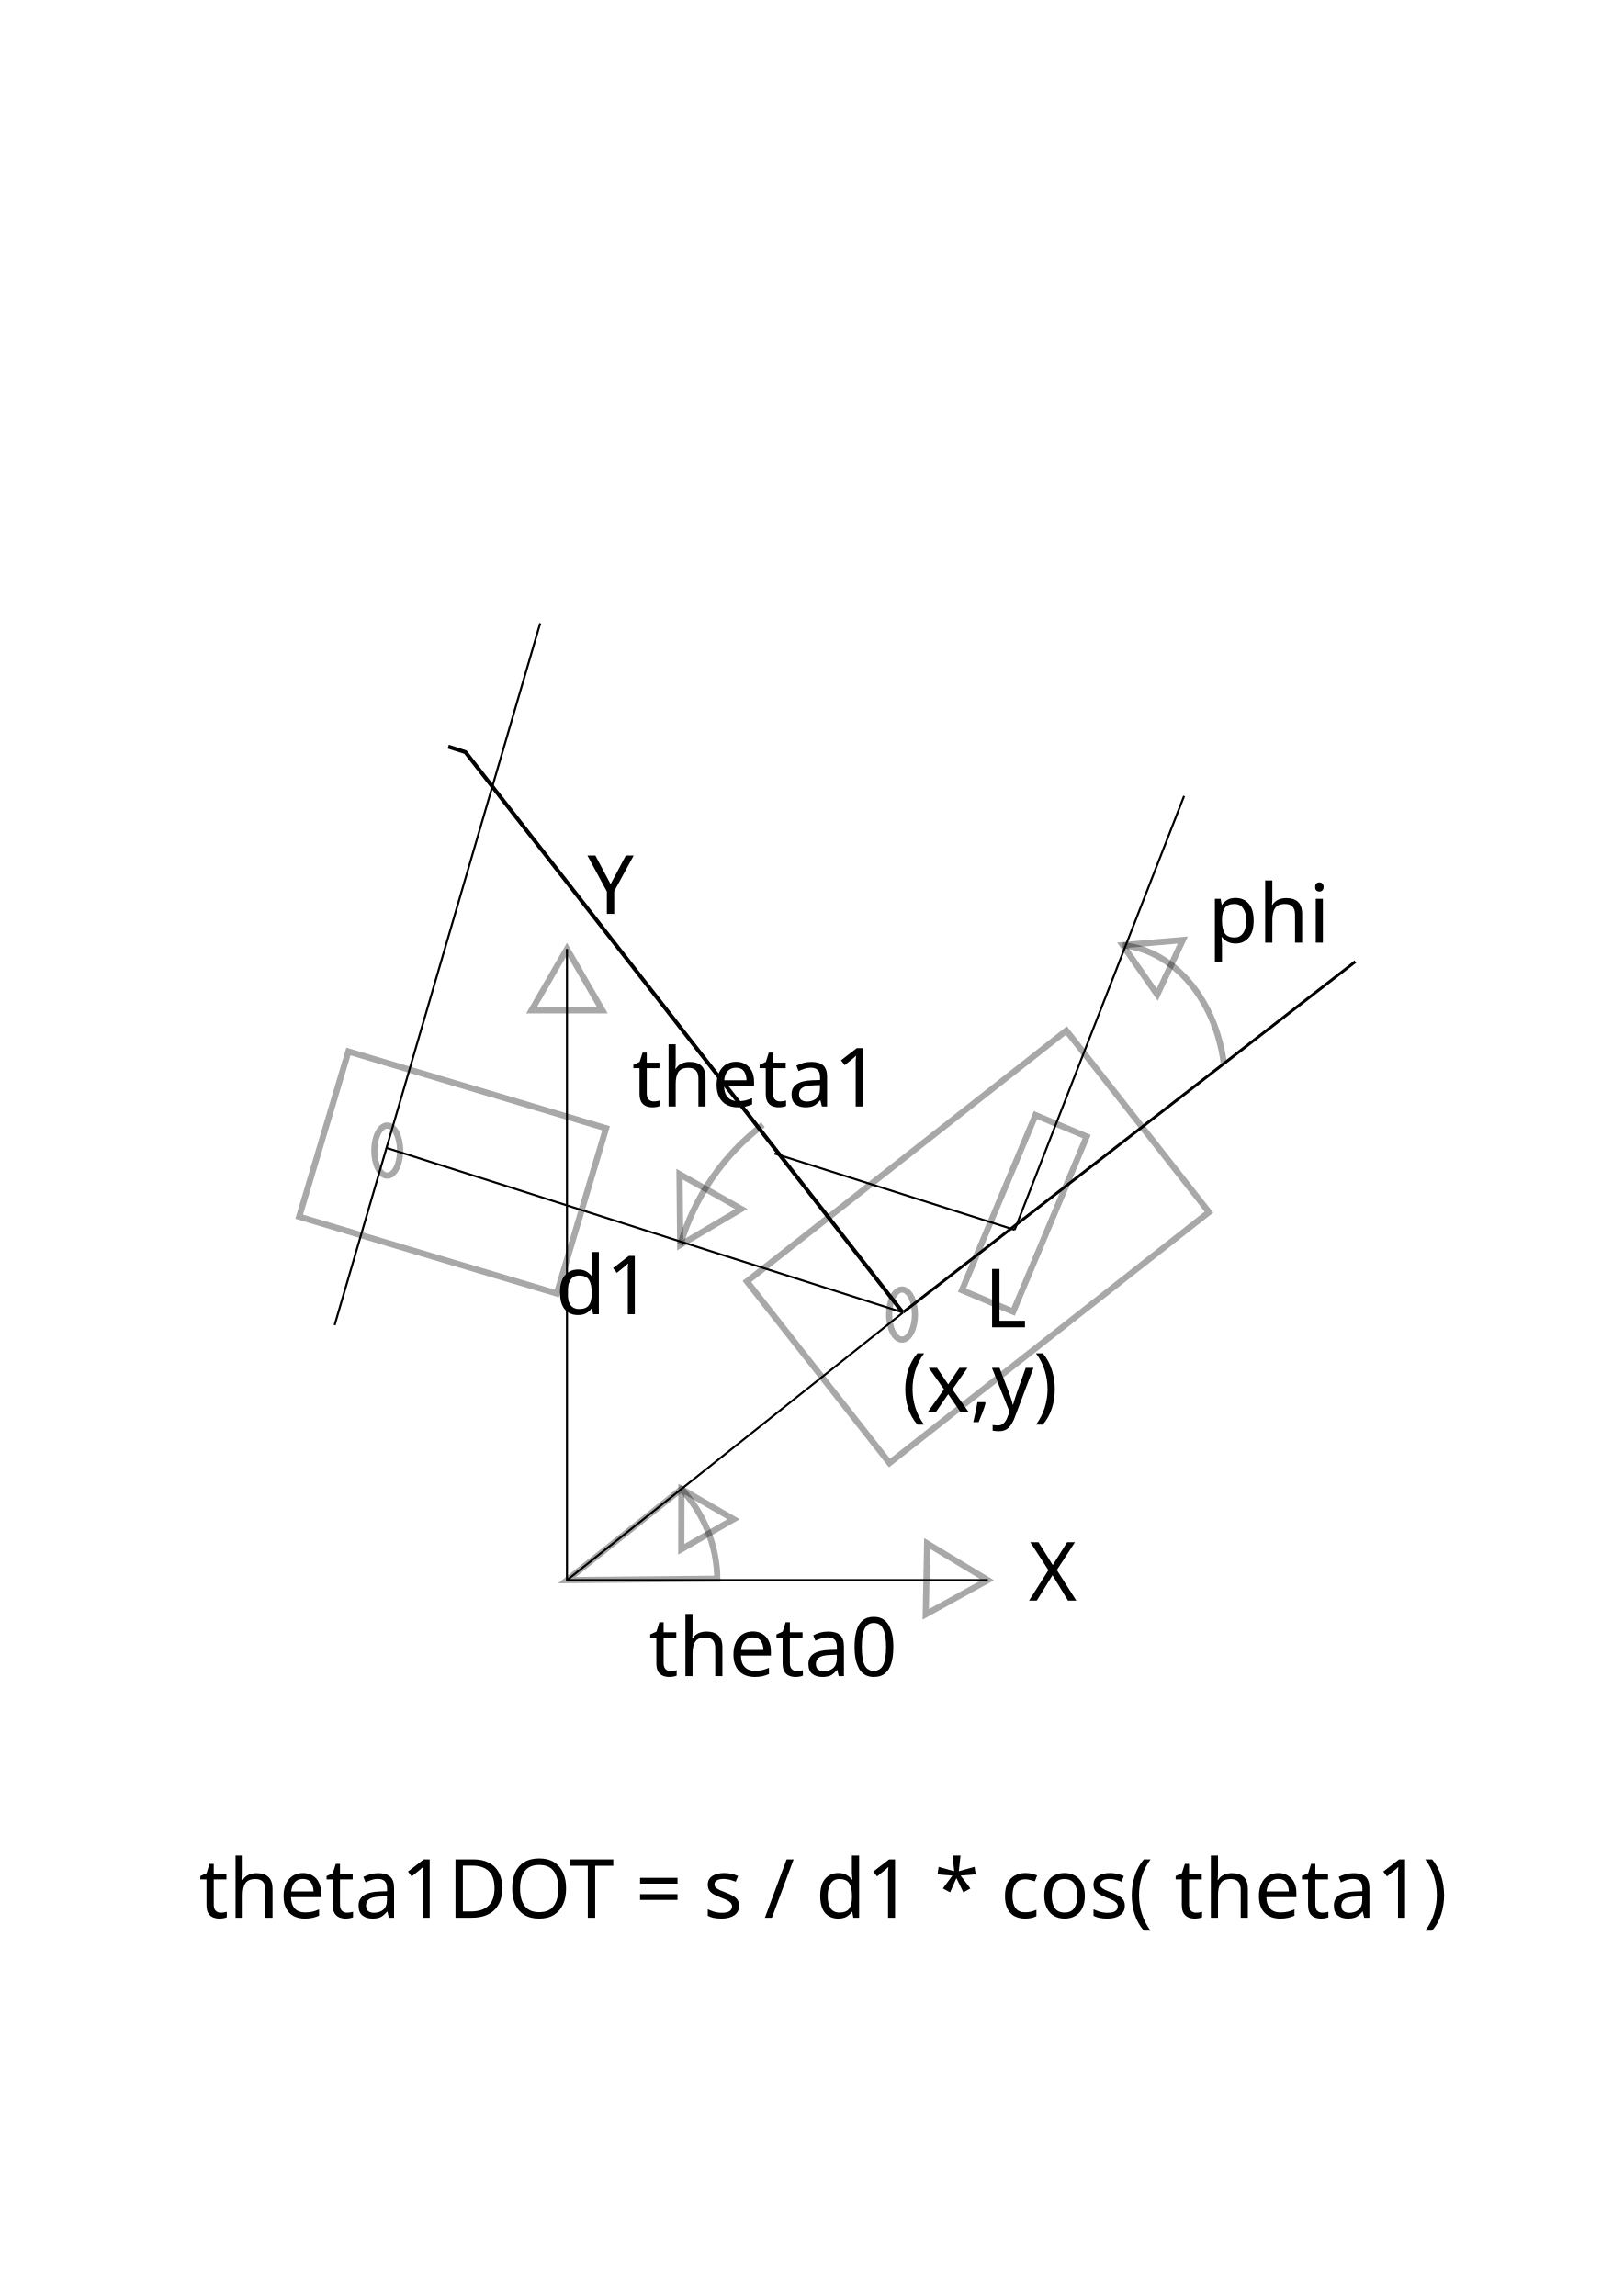
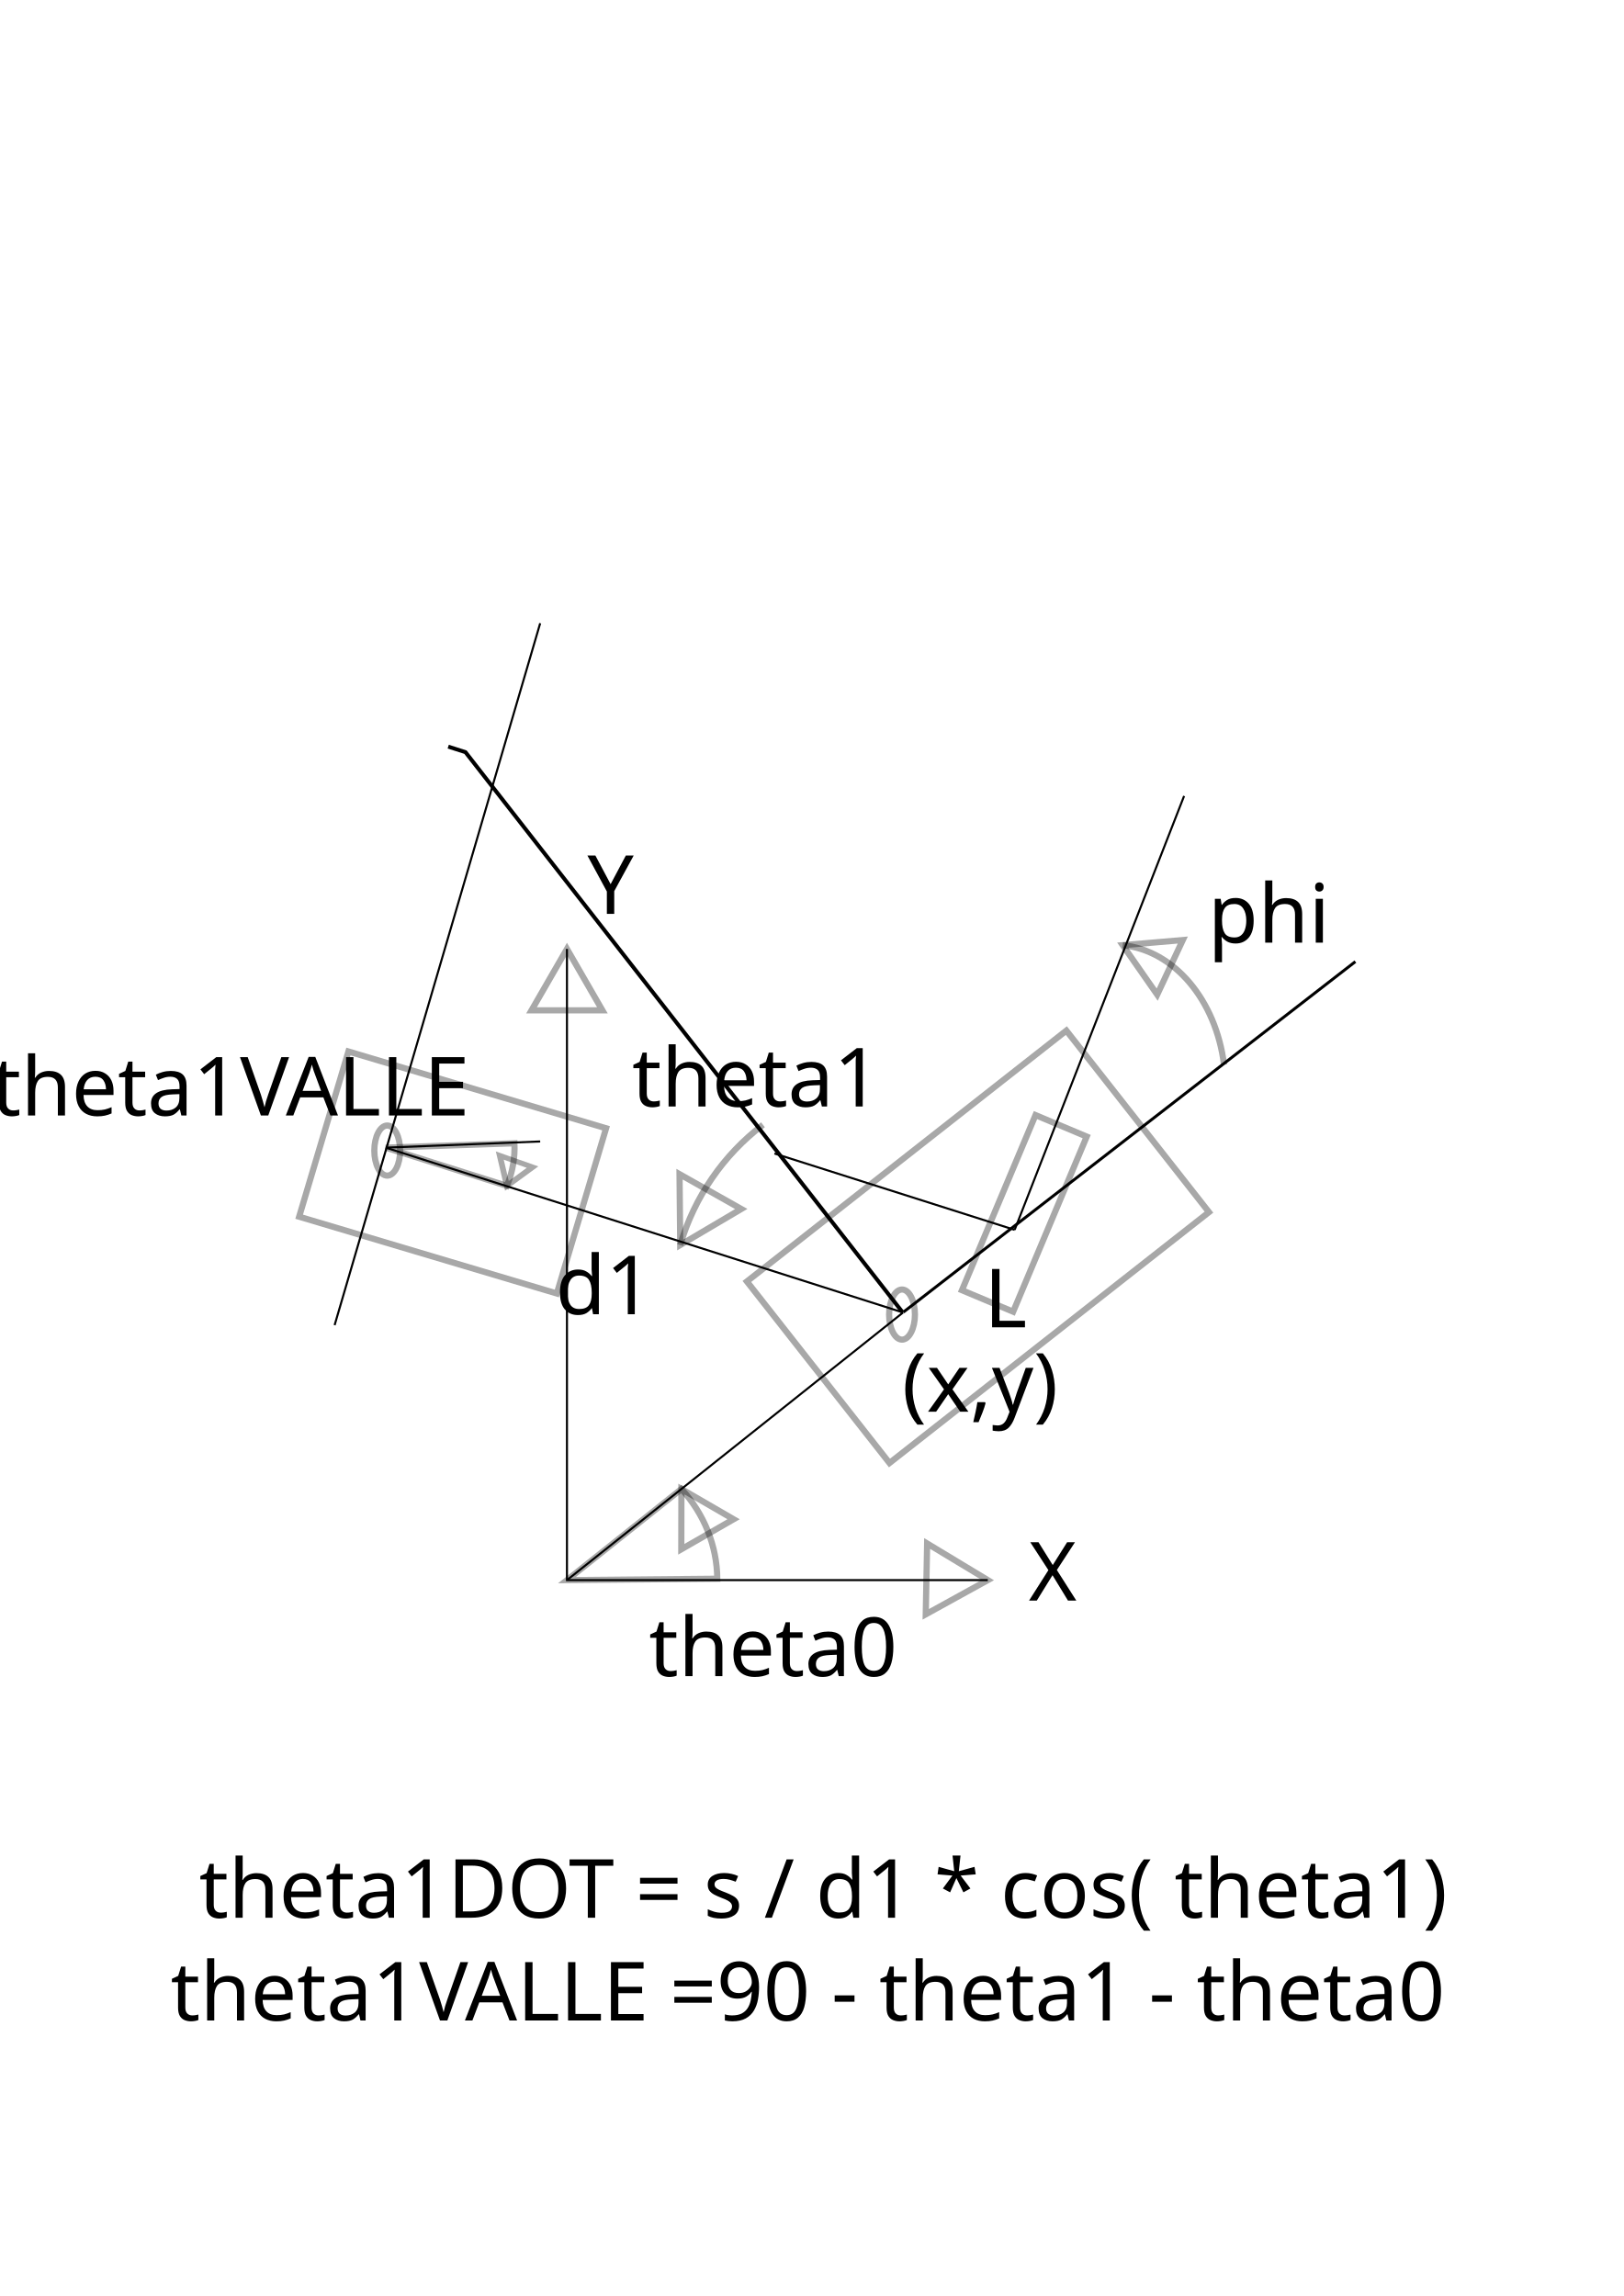
<svg xmlns="http://www.w3.org/2000/svg" width="210mm" height="297mm" viewBox="0 0 210 297" version="1.1" id="svg8">
  <defs id="defs2" />
  <g id="layer1">
    <path style="fill:none;stroke:#000000;stroke-width:0.265px;stroke-linecap:butt;stroke-linejoin:miter;stroke-opacity:1" d="M 127.756,204.396 H 73.327 l 0,-81.643" id="path817" />
    <path style="opacity:0.342;fill:none;fill-opacity:1;stroke:#000000;stroke-width:0.8;stroke-miterlimit:4;stroke-dasharray:none;stroke-opacity:1" id="path819" d="m 73.327,122.753 2.291,3.969 2.291,3.969 -4.583,0 -4.583,0 2.291,-3.969 z" />
    <path style="opacity:0.342;fill:none;fill-opacity:1;stroke:#000000;stroke-width:0.8;stroke-miterlimit:4;stroke-dasharray:none;stroke-opacity:1" id="path819-3" d="m 108.857,163.585 2.291,3.969 2.291,3.969 -4.583,0 -4.583,0 2.291,-3.969 z" transform="rotate(91.11618,98.29503,193.2577)" />
    <rect style="opacity:0.342;fill:none;fill-opacity:1;stroke:#000000;stroke-width:0.8;stroke-miterlimit:4;stroke-dasharray:none;stroke-opacity:1" id="rect836" width="29.86" height="52.539" x="190.029" y="-26.123" transform="rotate(51.8551)" />
    <path style="fill:none;stroke:#000000;stroke-width:0.265px;stroke-linecap:butt;stroke-linejoin:miter;stroke-opacity:1" d="M 73.327,204.396 116.797,169.78 v 0 0 0" id="path840" />
    <path style="opacity:0.342;fill:none;fill-opacity:1;stroke:#000000;stroke-width:0.8;stroke-miterlimit:4;stroke-dasharray:none;stroke-opacity:1" id="path874" d="m 88.13,192.612 a 19.444,18.174 0 0 1 4.64,11.605 l -19.443,0.179 z" />
    <path style="opacity:0.342;fill:none;fill-opacity:1;stroke:#000000;stroke-width:0.8;stroke-miterlimit:4;stroke-dasharray:none;stroke-opacity:1" id="path876" d="m 68.755,217.086 4.579,6.31 -7.754,0.81 z" transform="rotate(-23.92304,20.68023,159.1216)" />
    <ellipse style="opacity:0.342;fill:none;fill-opacity:1;stroke:#000000;stroke-width:0.8;stroke-miterlimit:4;stroke-dasharray:none;stroke-opacity:1" id="path884" cx="116.663" cy="170.047" rx="1.67" ry="3.241" />
    <rect style="opacity:0.342;fill:none;fill-opacity:1;stroke:#000000;stroke-width:0.8;stroke-miterlimit:4;stroke-dasharray:none;stroke-opacity:1" id="rect886" width="7.182" height="24.568" x="179.332" y="81.133" transform="rotate(22.78127)" />
    <path style="fill:none;stroke:#000000;stroke-width:0.377px;stroke-linecap:butt;stroke-linejoin:miter;stroke-opacity:1" d="m 116.831,169.735 58.464,-45.346" id="path888" />
    <path style="fill:none;stroke:#000000;stroke-width:0.265px;stroke-linecap:butt;stroke-linejoin:miter;stroke-opacity:1" d="m 131.229,159.089 21.916,-56.127 v 0 0 0" id="path890" />
    <path style="opacity:0.342;fill:none;fill-opacity:1;stroke:#000000;stroke-width:0.8;stroke-miterlimit:4;stroke-dasharray:none;stroke-opacity:1" id="path892" d="m 145.208,122.264 a 14.433,18.442 0 0 1 13.1,15.456" />
    <path style="opacity:0.342;fill:none;fill-opacity:1;stroke:#000000;stroke-width:0.8;stroke-miterlimit:4;stroke-dasharray:none;stroke-opacity:1" id="path876-6" d="m 68.755,217.086 4.579,6.31 -7.754,0.81 z" transform="rotate(-58.9173,23.04142,101.9966)" />
    <path style="fill:none;stroke:#000000;stroke-width:0.265px;stroke-linecap:butt;stroke-linejoin:miter;stroke-opacity:1" d="M 116.797,169.78 49.893,148.455 v 0 0 0" id="path909" />
    <rect style="opacity:0.342;fill:none;fill-opacity:1;stroke:#000000;stroke-width:0.8;stroke-miterlimit:4;stroke-dasharray:none;stroke-opacity:1" id="rect911" width="34.774" height="22.301" x="82.038" y="117.476" transform="rotate(16.59801)" />
    <ellipse style="opacity:0.342;fill:none;fill-opacity:1;stroke:#000000;stroke-width:0.8;stroke-miterlimit:4;stroke-dasharray:none;stroke-opacity:1" id="path884-7-5" cx="50.082" cy="148.833" rx="1.67" ry="3.241" />
    <text xml:space="preserve" style="font-style:normal;font-weight:normal;font-size:10.583px;line-height:1.25;font-family:sans-serif;letter-spacing:0px;word-spacing:0px;fill:#000000;fill-opacity:1;stroke:none;stroke-width:0.265" x="116.663" y="182.609" id="text962">
      <tspan id="tspan960" x="116.663" y="182.609" style="stroke-width:0.265">(x,y)</tspan>
    </text>
    <text xml:space="preserve" style="font-style:normal;font-weight:normal;font-size:10.583px;line-height:1.25;font-family:sans-serif;letter-spacing:0px;word-spacing:0px;fill:#000000;fill-opacity:1;stroke:none;stroke-width:0.265" x="156.219" y="121.938" id="text966">
      <tspan id="tspan964" x="156.219" y="121.938" style="stroke-width:0.265">phi</tspan>
    </text>
    <text xml:space="preserve" style="font-style:normal;font-weight:normal;font-size:10.583px;line-height:1.25;font-family:sans-serif;letter-spacing:0px;word-spacing:0px;fill:#000000;fill-opacity:1;stroke:none;stroke-width:0.265" x="83.923" y="216.819" id="text970">
      <tspan id="tspan968" x="83.923" y="216.819" style="stroke-width:0.265">theta0</tspan>
    </text>
    <text xml:space="preserve" style="font-style:normal;font-weight:normal;font-size:10.583px;line-height:1.25;font-family:sans-serif;letter-spacing:0px;word-spacing:0px;fill:#000000;fill-opacity:1;stroke:none;stroke-width:0.265" x="133.048" y="207.042" id="text978">
      <tspan id="tspan976" x="133.048" y="207.042" style="stroke-width:0.265">X</tspan>
    </text>
    <text xml:space="preserve" style="font-style:normal;font-weight:normal;font-size:10.583px;line-height:1.25;font-family:sans-serif;letter-spacing:0px;word-spacing:0px;fill:#000000;fill-opacity:1;stroke:none;stroke-width:0.265" x="75.973" y="118.217" id="text982">
      <tspan id="tspan980" x="75.973" y="118.217" style="stroke-width:0.265">Y</tspan>
    </text>
    <path style="fill:none;stroke:#000000;stroke-width:0.51px;stroke-linecap:butt;stroke-linejoin:miter;stroke-opacity:1" d="M 116.698,169.706 60.201,97.296 57.971,96.582" id="path984" />
    <path style="fill:none;stroke:#000000;stroke-width:0.265px;stroke-linecap:butt;stroke-linejoin:miter;stroke-opacity:1" d="m 131.229,159.089 -31.066,-9.878 v 0" id="path986" />
    <path style="fill:none;stroke:#000000;stroke-width:0.265px;stroke-linecap:butt;stroke-linejoin:miter;stroke-opacity:1" d="M 43.276,171.414 69.864,80.619 v 0 0 0" id="path988" />
    <path style="opacity:0.342;fill:none;fill-opacity:1;stroke:#000000;stroke-width:0.8;stroke-miterlimit:4;stroke-dasharray:none;stroke-opacity:1" id="path994" d="M 87.976,161.049 A 29.972,30.296 0 0 1 98.679,145.496" />
    <path style="opacity:0.342;fill:none;fill-opacity:1;stroke:#000000;stroke-width:0.8;stroke-miterlimit:4;stroke-dasharray:none;stroke-opacity:1" id="path819-5" d="m 100.412,98.064 2.291,3.969 2.291,3.969 -4.583,0 -4.583,0 2.291,-3.969 z" transform="rotate(-150.561,102.4671,131.19)" />
    <text xml:space="preserve" style="font-style:normal;font-weight:normal;font-size:10.583px;line-height:1.25;font-family:sans-serif;letter-spacing:0px;word-spacing:0px;fill:#000000;fill-opacity:1;stroke:none;stroke-width:0.265" x="81.744" y="143.129" id="text1013">
      <tspan id="tspan1011" x="81.744" y="143.129" style="stroke-width:0.265">theta1</tspan>
    </text>
    <text xml:space="preserve" style="font-style:normal;font-weight:normal;font-size:10.583px;line-height:1.25;font-family:sans-serif;letter-spacing:0px;word-spacing:0px;fill:#000000;fill-opacity:1;stroke:none;stroke-width:0.265" x="25.739" y="248.067" id="text1017">
      <tspan id="tspan1015" x="25.739" y="248.067" style="stroke-width:0.265">theta1DOT = s / d1 * cos( theta1)</tspan>
    </text>
    <text xml:space="preserve" style="font-style:normal;font-weight:normal;font-size:10.583px;line-height:1.25;font-family:sans-serif;letter-spacing:0px;word-spacing:0px;fill:#000000;fill-opacity:1;stroke:none;stroke-width:0.265" x="71.844" y="170" id="text1021">
      <tspan id="tspan1019" x="71.844" y="170" style="stroke-width:0.265">d1</tspan>
    </text>
    <text xml:space="preserve" style="font-style:normal;font-weight:normal;font-size:10.583px;line-height:1.25;font-family:sans-serif;letter-spacing:0px;word-spacing:0px;fill:#000000;fill-opacity:1;stroke:none;stroke-width:0.265" x="127.283" y="171.697" id="text1025">
      <tspan id="tspan1023" x="127.283" y="171.697" style="stroke-width:0.265">L</tspan>
    </text>
+     <text xml:space="preserve" style="font-style:normal;font-weight:normal;font-size:10.583px;line-height:1.25;font-family:sans-serif;letter-spacing:0px;word-spacing:0px;fill:#000000;fill-opacity:1;stroke:none;stroke-width:0.265" x="22.062" y="261.361" id="text56">
+       <tspan id="tspan54" x="22.062" y="261.361" style="stroke-width:0.265">theta1VALLE =90 - theta1 - theta0  </tspan>
+     </text>
+     <path style="fill:none;stroke:#000000;stroke-width:0.265px;stroke-linecap:butt;stroke-linejoin:miter;stroke-opacity:1" d="m 49.893,148.455 19.971,-0.801" id="path58" />
+     <path style="opacity:0.342;fill:none;fill-opacity:1;stroke:#000000;stroke-width:0.8;stroke-miterlimit:4;stroke-dasharray:none;stroke-opacity:1" id="path60" d="m 66.535,147.89 a 16.655,14.571 0 0 1 -0.974,5.506 l -15.668,-4.941 z" />
+     <path style="opacity:0.342;fill:none;fill-opacity:1;stroke:#000000;stroke-width:0.8;stroke-miterlimit:4;stroke-dasharray:none;stroke-opacity:1" id="path62" d="m 27.401,129.395 -3.302,-3.294 4.503,-1.212 z" transform="matrix(0.05201658,-0.8415944,0.9543676,0.1078275,-56.03968,160.0805)" />
+     <text xml:space="preserve" style="font-style:normal;font-weight:normal;font-size:10.583px;line-height:1.25;font-family:sans-serif;letter-spacing:0px;word-spacing:0px;fill:#000000;fill-opacity:1;stroke:none;stroke-width:0.265" x="-1.1" y="144.296" id="text66">
+       <tspan id="tspan64" x="-1.1" y="144.296" style="stroke-width:0.265">theta1VALLE</tspan>
+     </text>
  </g>
</svg>
